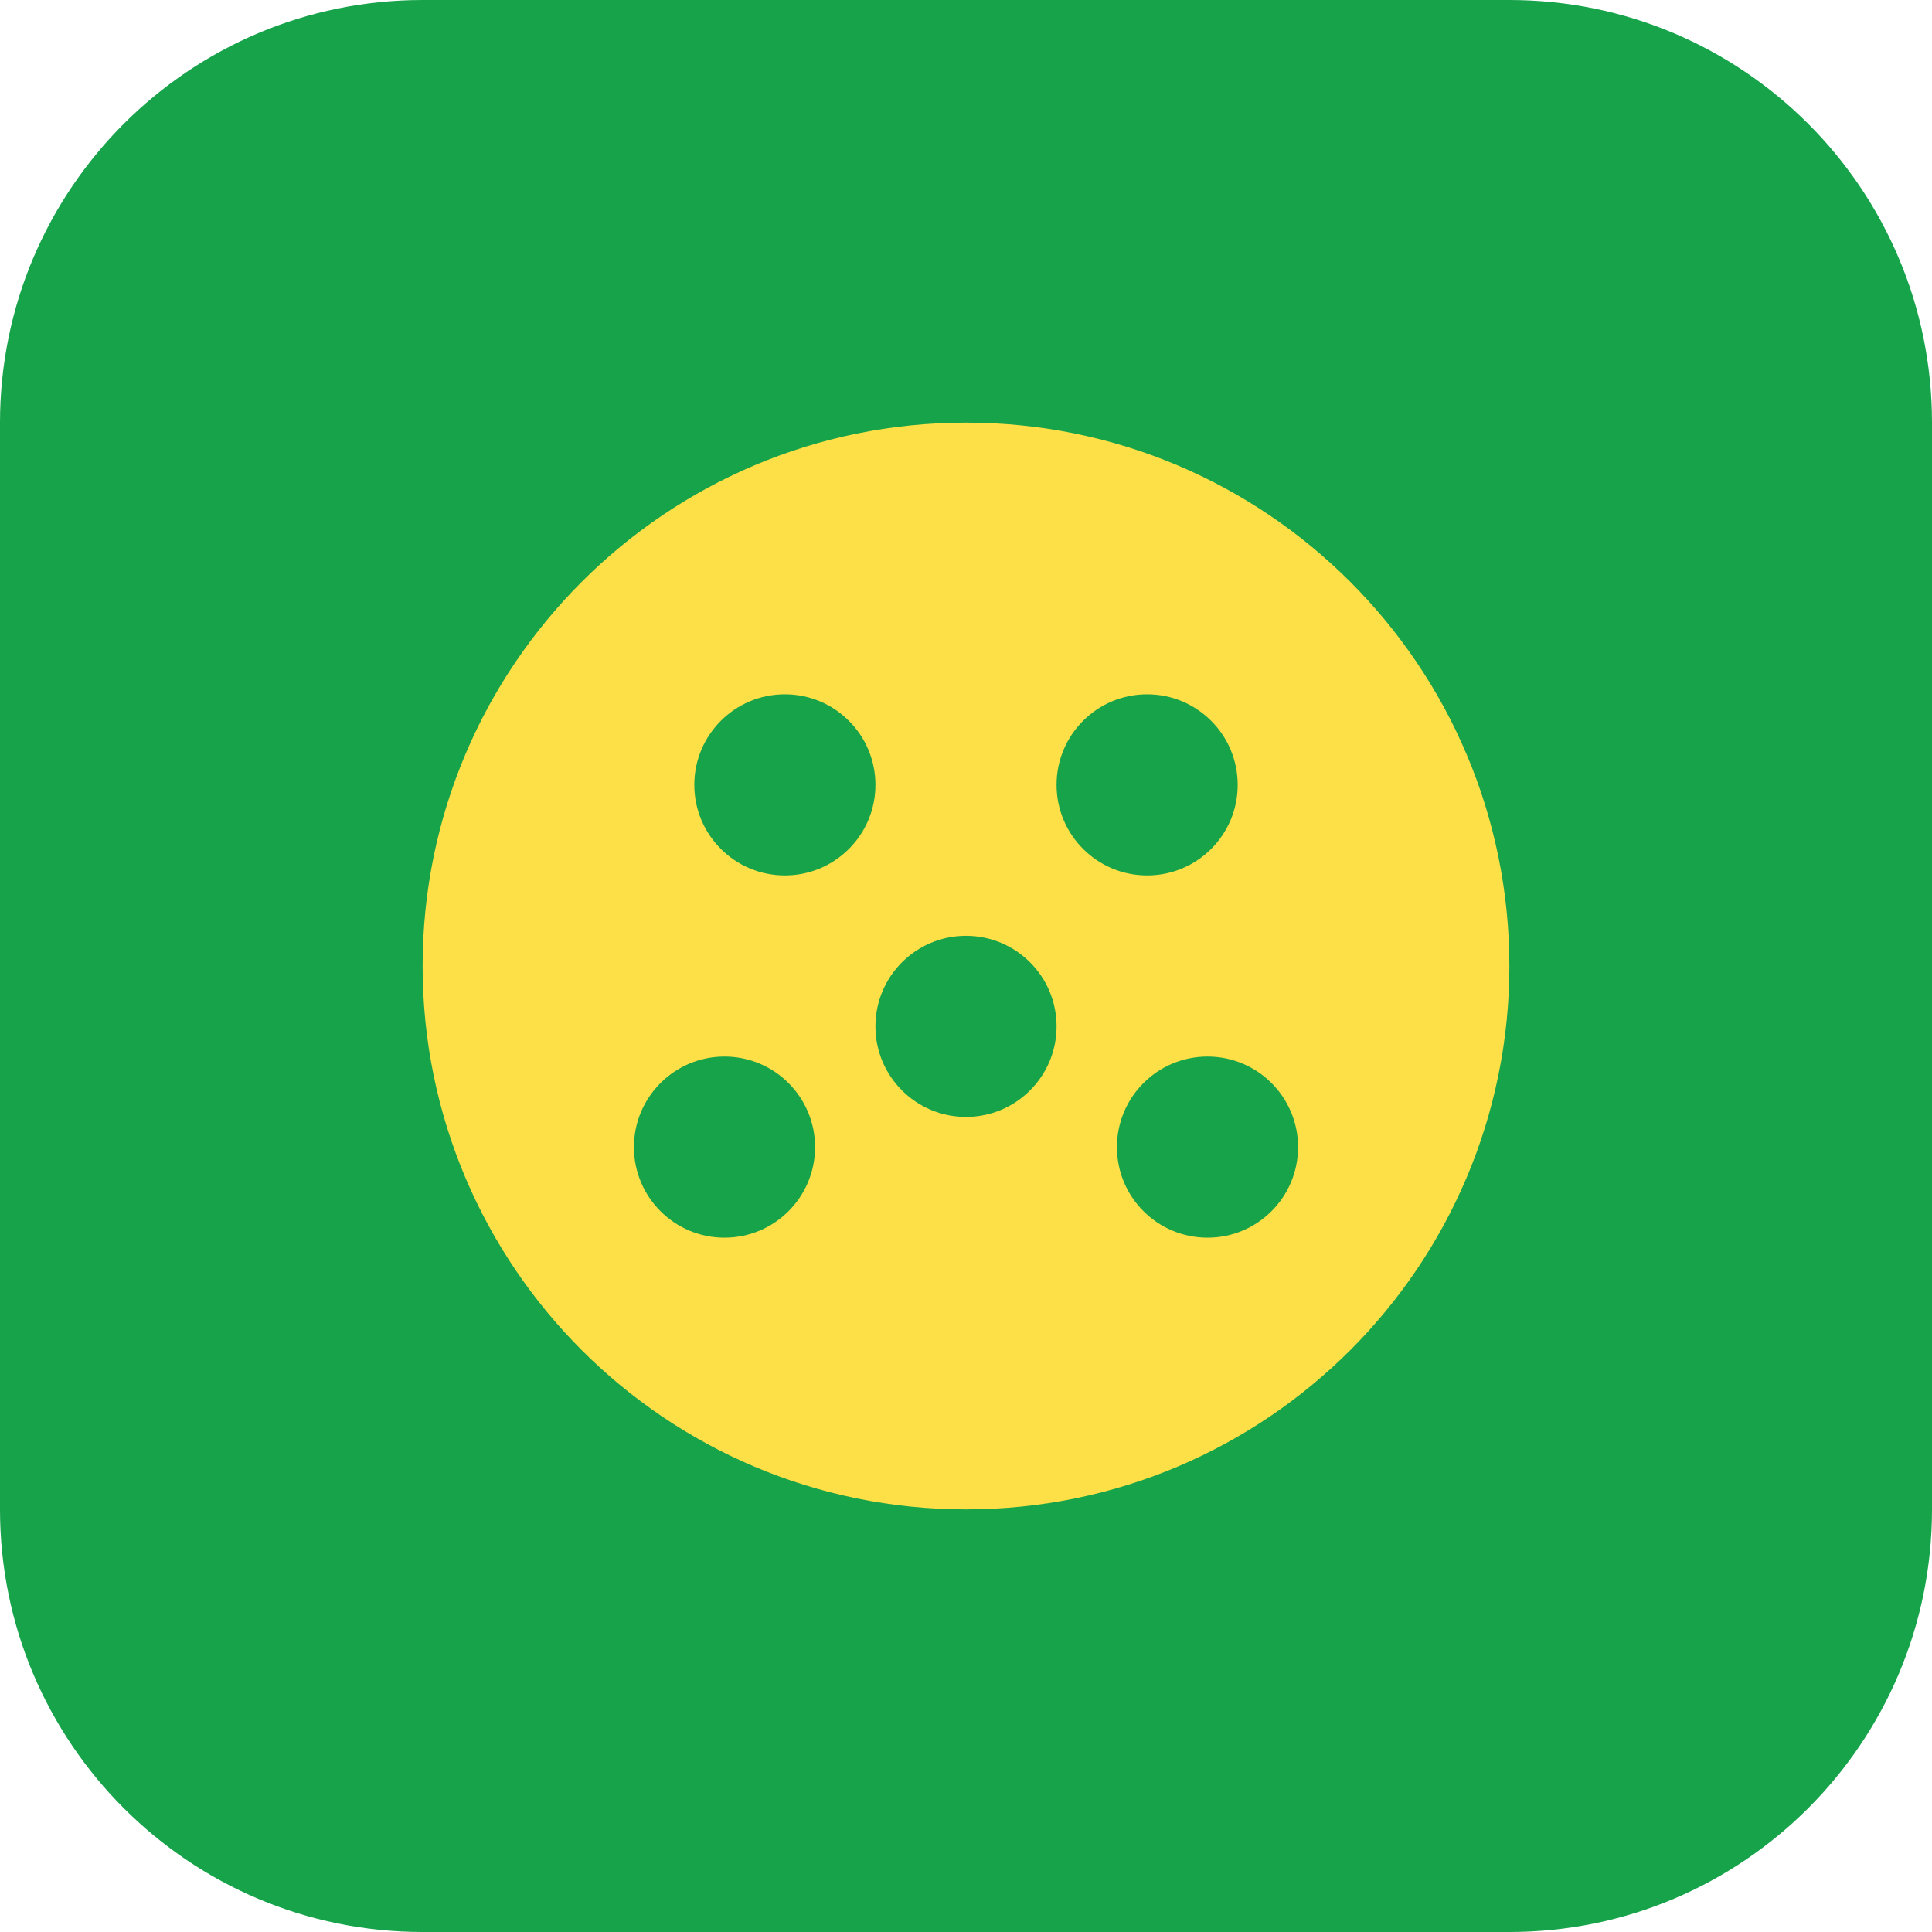
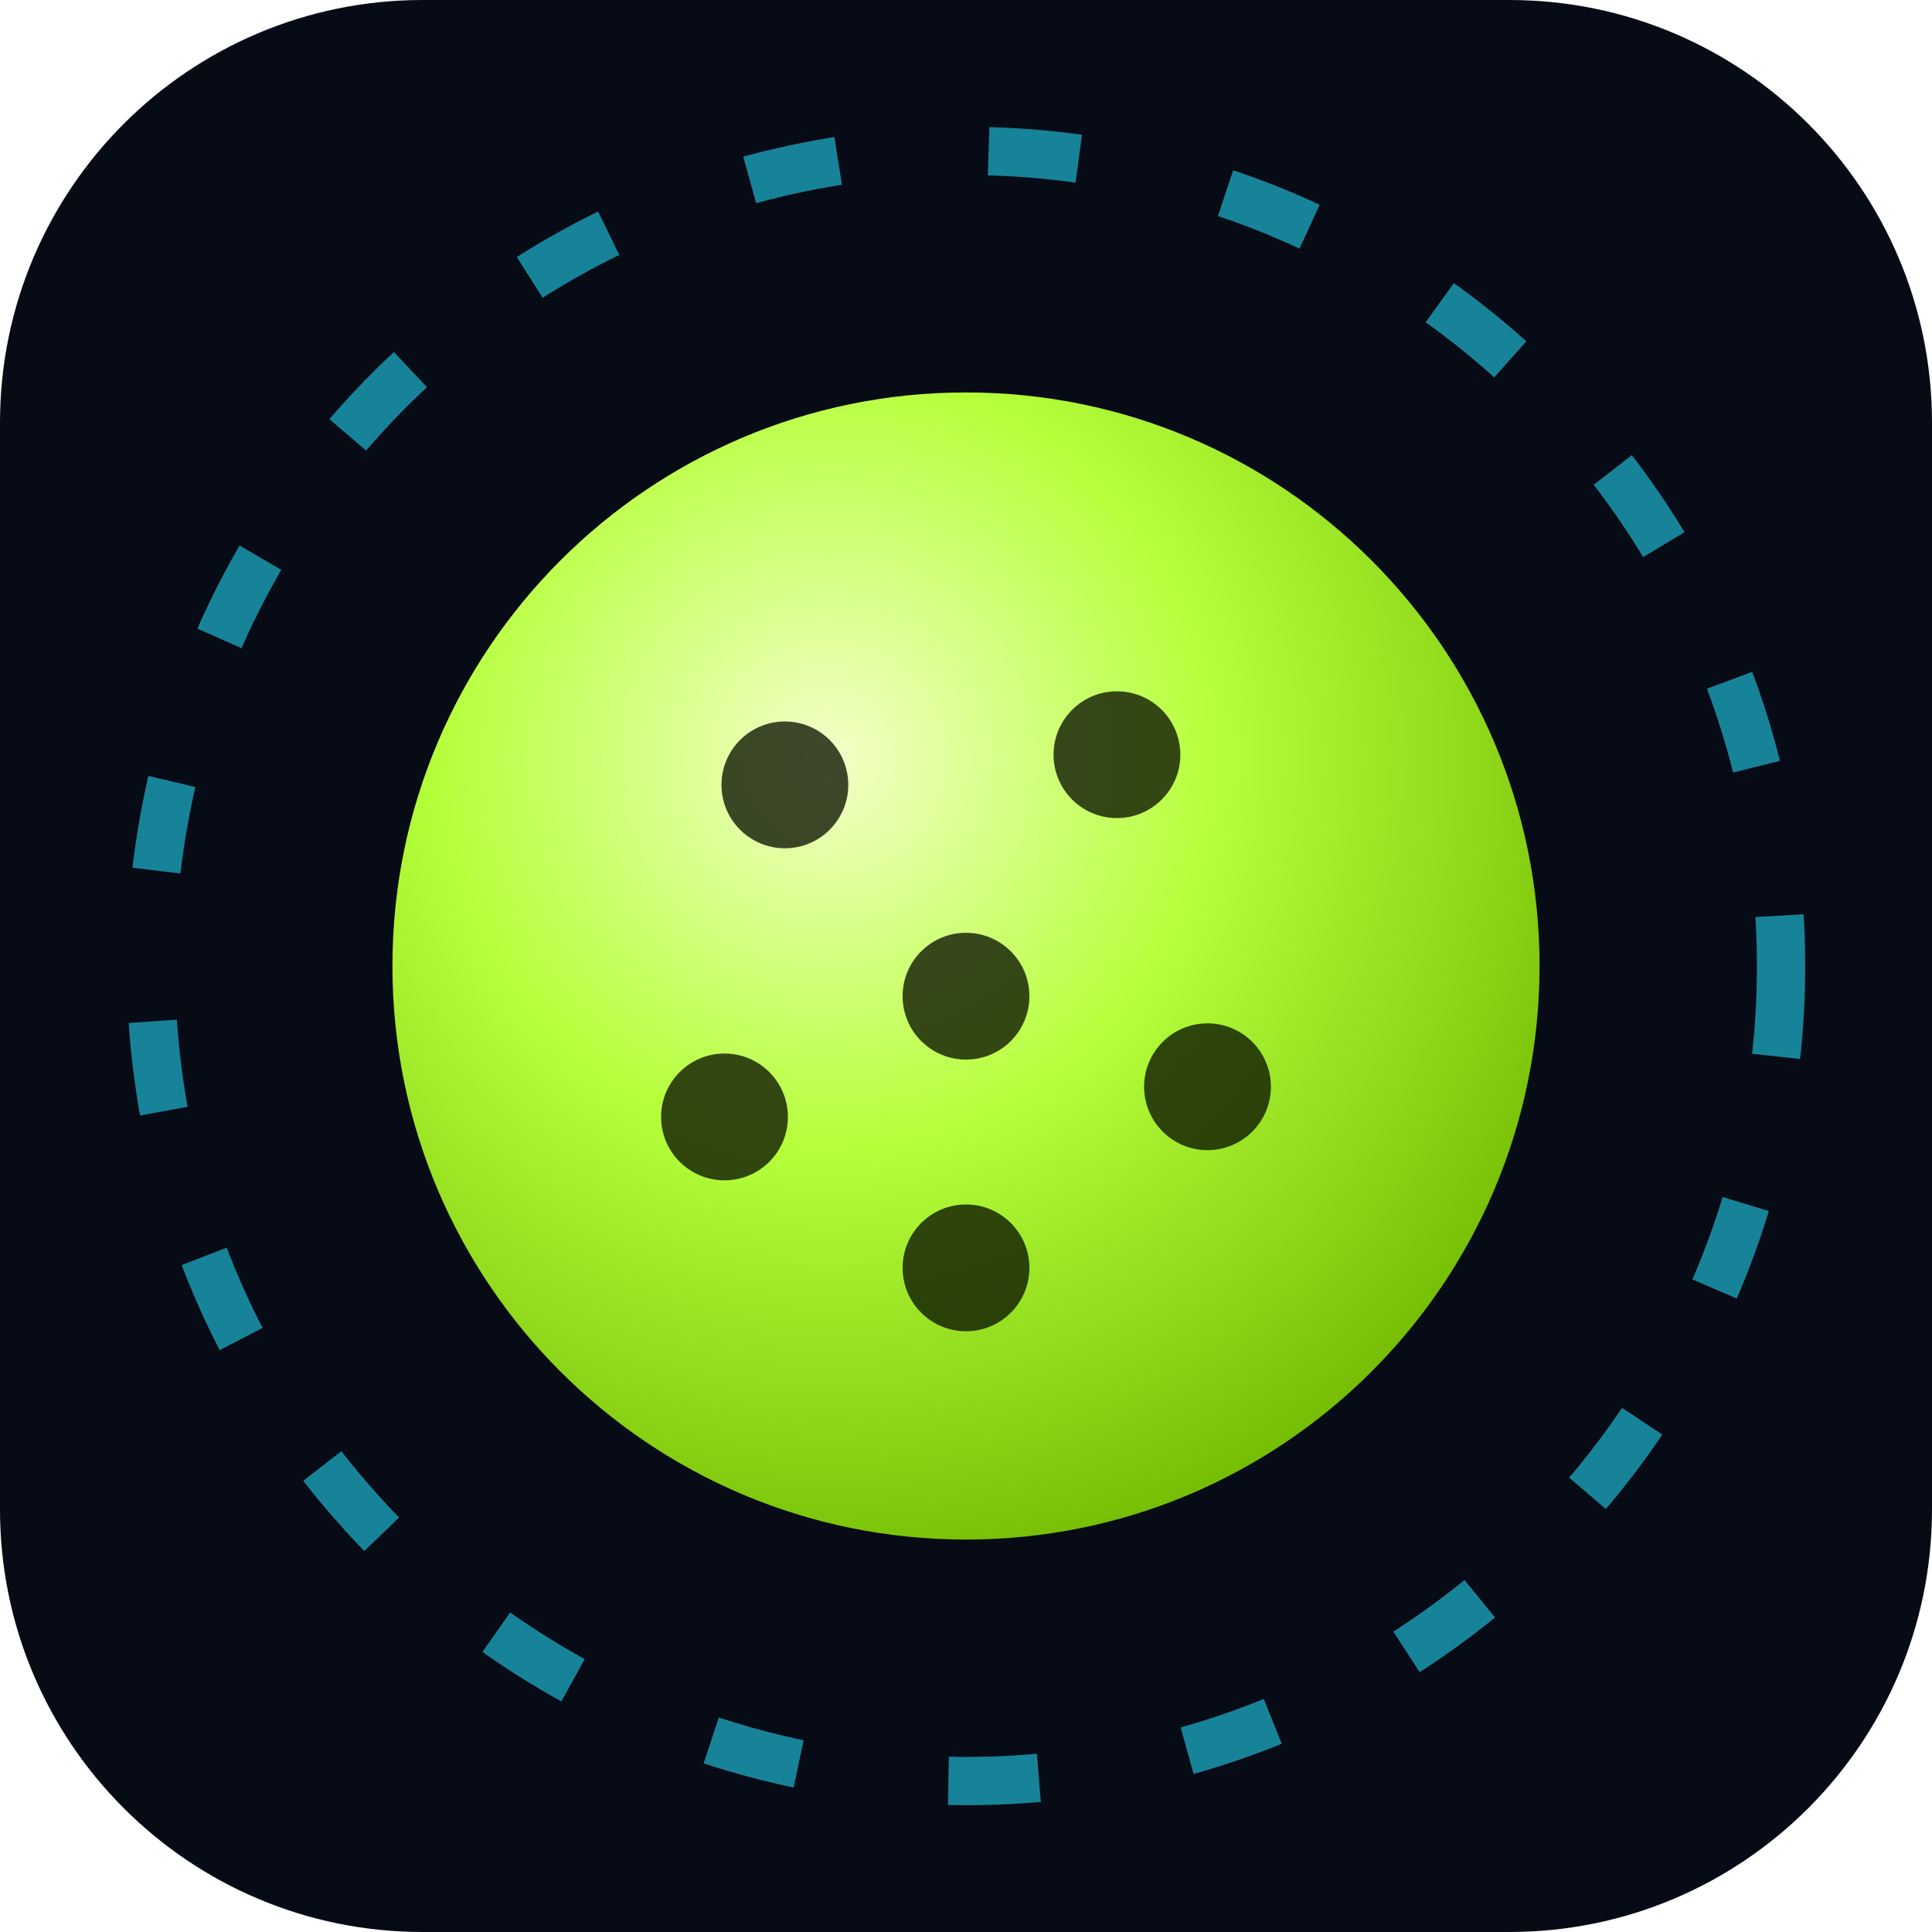
<svg xmlns="http://www.w3.org/2000/svg" viewBox="0 0 64 64">
-   <rect width="64" height="64" rx="14" fill="#16a34a" />
-   <circle cx="32" cy="32" r="18" fill="#fde047" />
-   <g fill="#16a34a">
-     <circle cx="26" cy="26" r="3" />
-     <circle cx="38" cy="26" r="3" />
-     <circle cx="32" cy="34" r="3" />
-     <circle cx="24" cy="38" r="3" />
-     <circle cx="40" cy="38" r="3" />
+   <defs>
+     <radialGradient id="b" cx="38%" cy="32%" r="75%">
+       <stop offset="0" stop-color="#f3ffc8" />
+       <stop offset=".45" stop-color="#b6ff3b" />
+       <stop offset="1" stop-color="#6fb800" />
+     </radialGradient>
+   </defs>
+   <rect width="64" height="64" rx="14" fill="#070b16" />
+   <circle cx="32" cy="32" r="27" fill="none" stroke="#22d3ee" stroke-opacity=".6" stroke-width="1.6" stroke-dasharray="3 5" />
+   <circle cx="32" cy="32" r="19" fill="url(#b)" />
+   <g fill="#0b1400" fill-opacity=".78">
+     <circle cx="26" cy="26" r="2.1" />
+     <circle cx="37" cy="25" r="2.1" />
+     <circle cx="32" cy="33" r="2.1" />
+     <circle cx="24" cy="37" r="2.1" />
+     <circle cx="40" cy="36" r="2.1" />
+     <circle cx="32" cy="42" r="2.1" />
  </g>
</svg>
